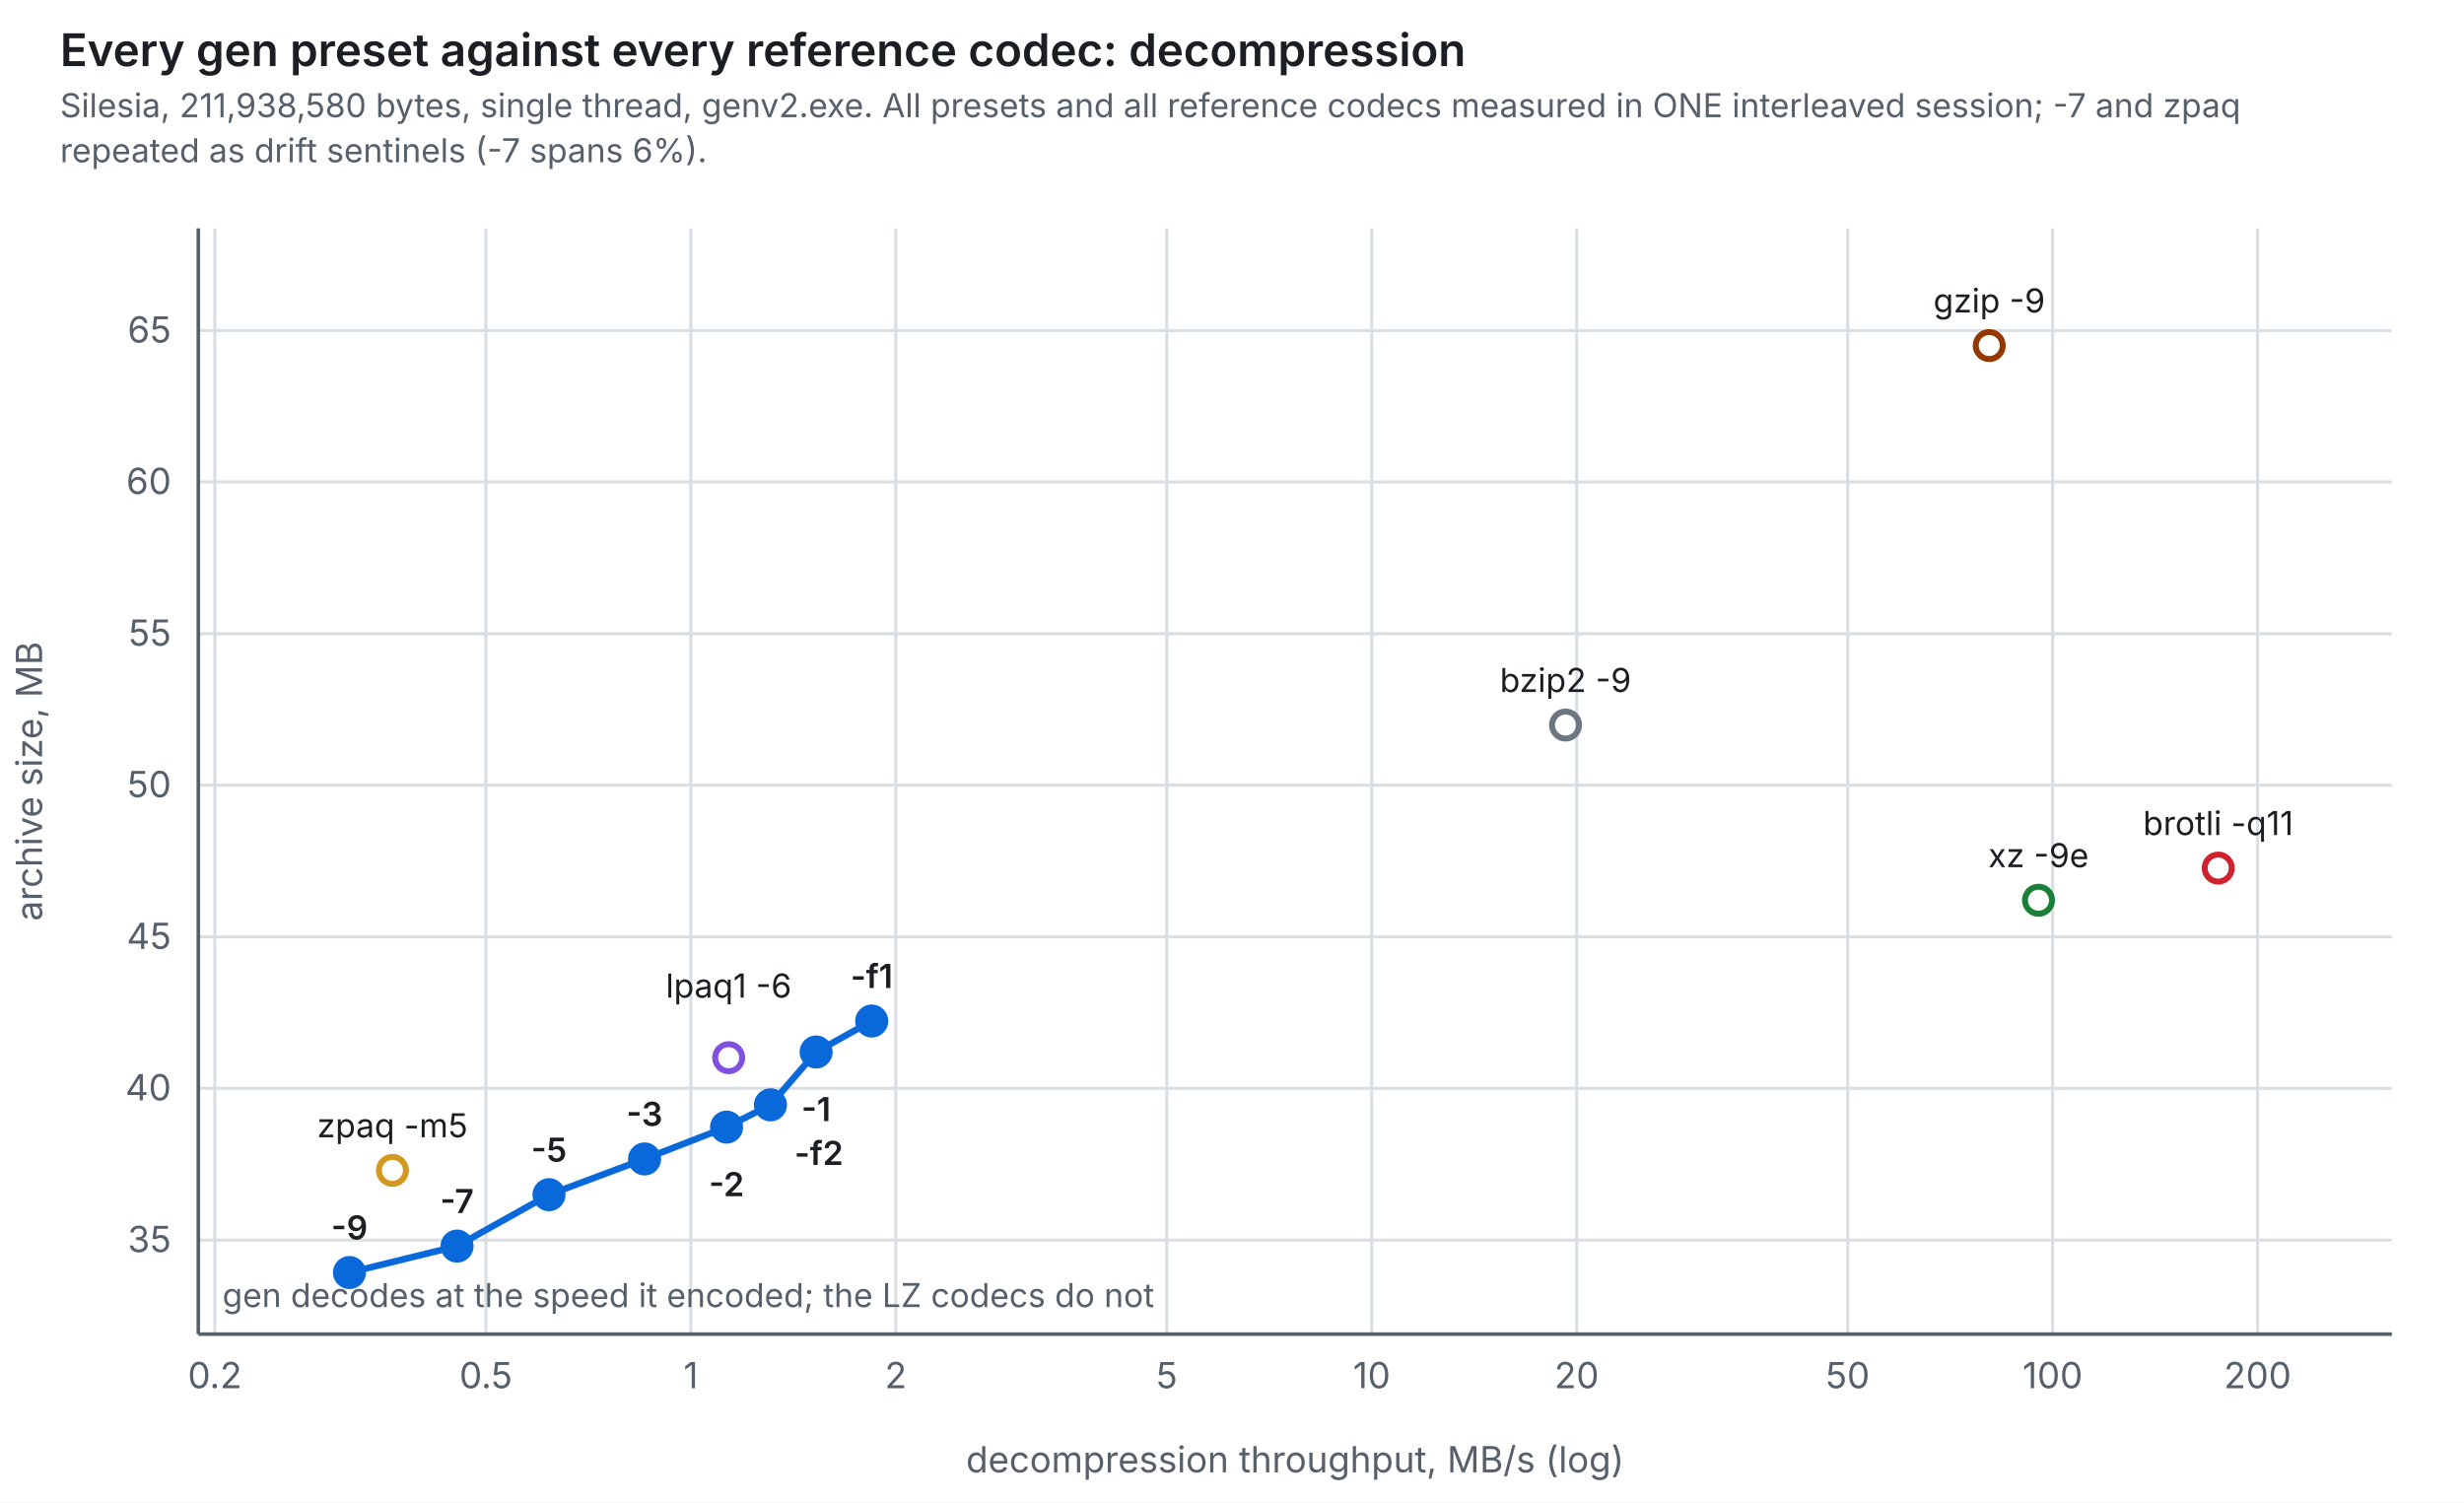
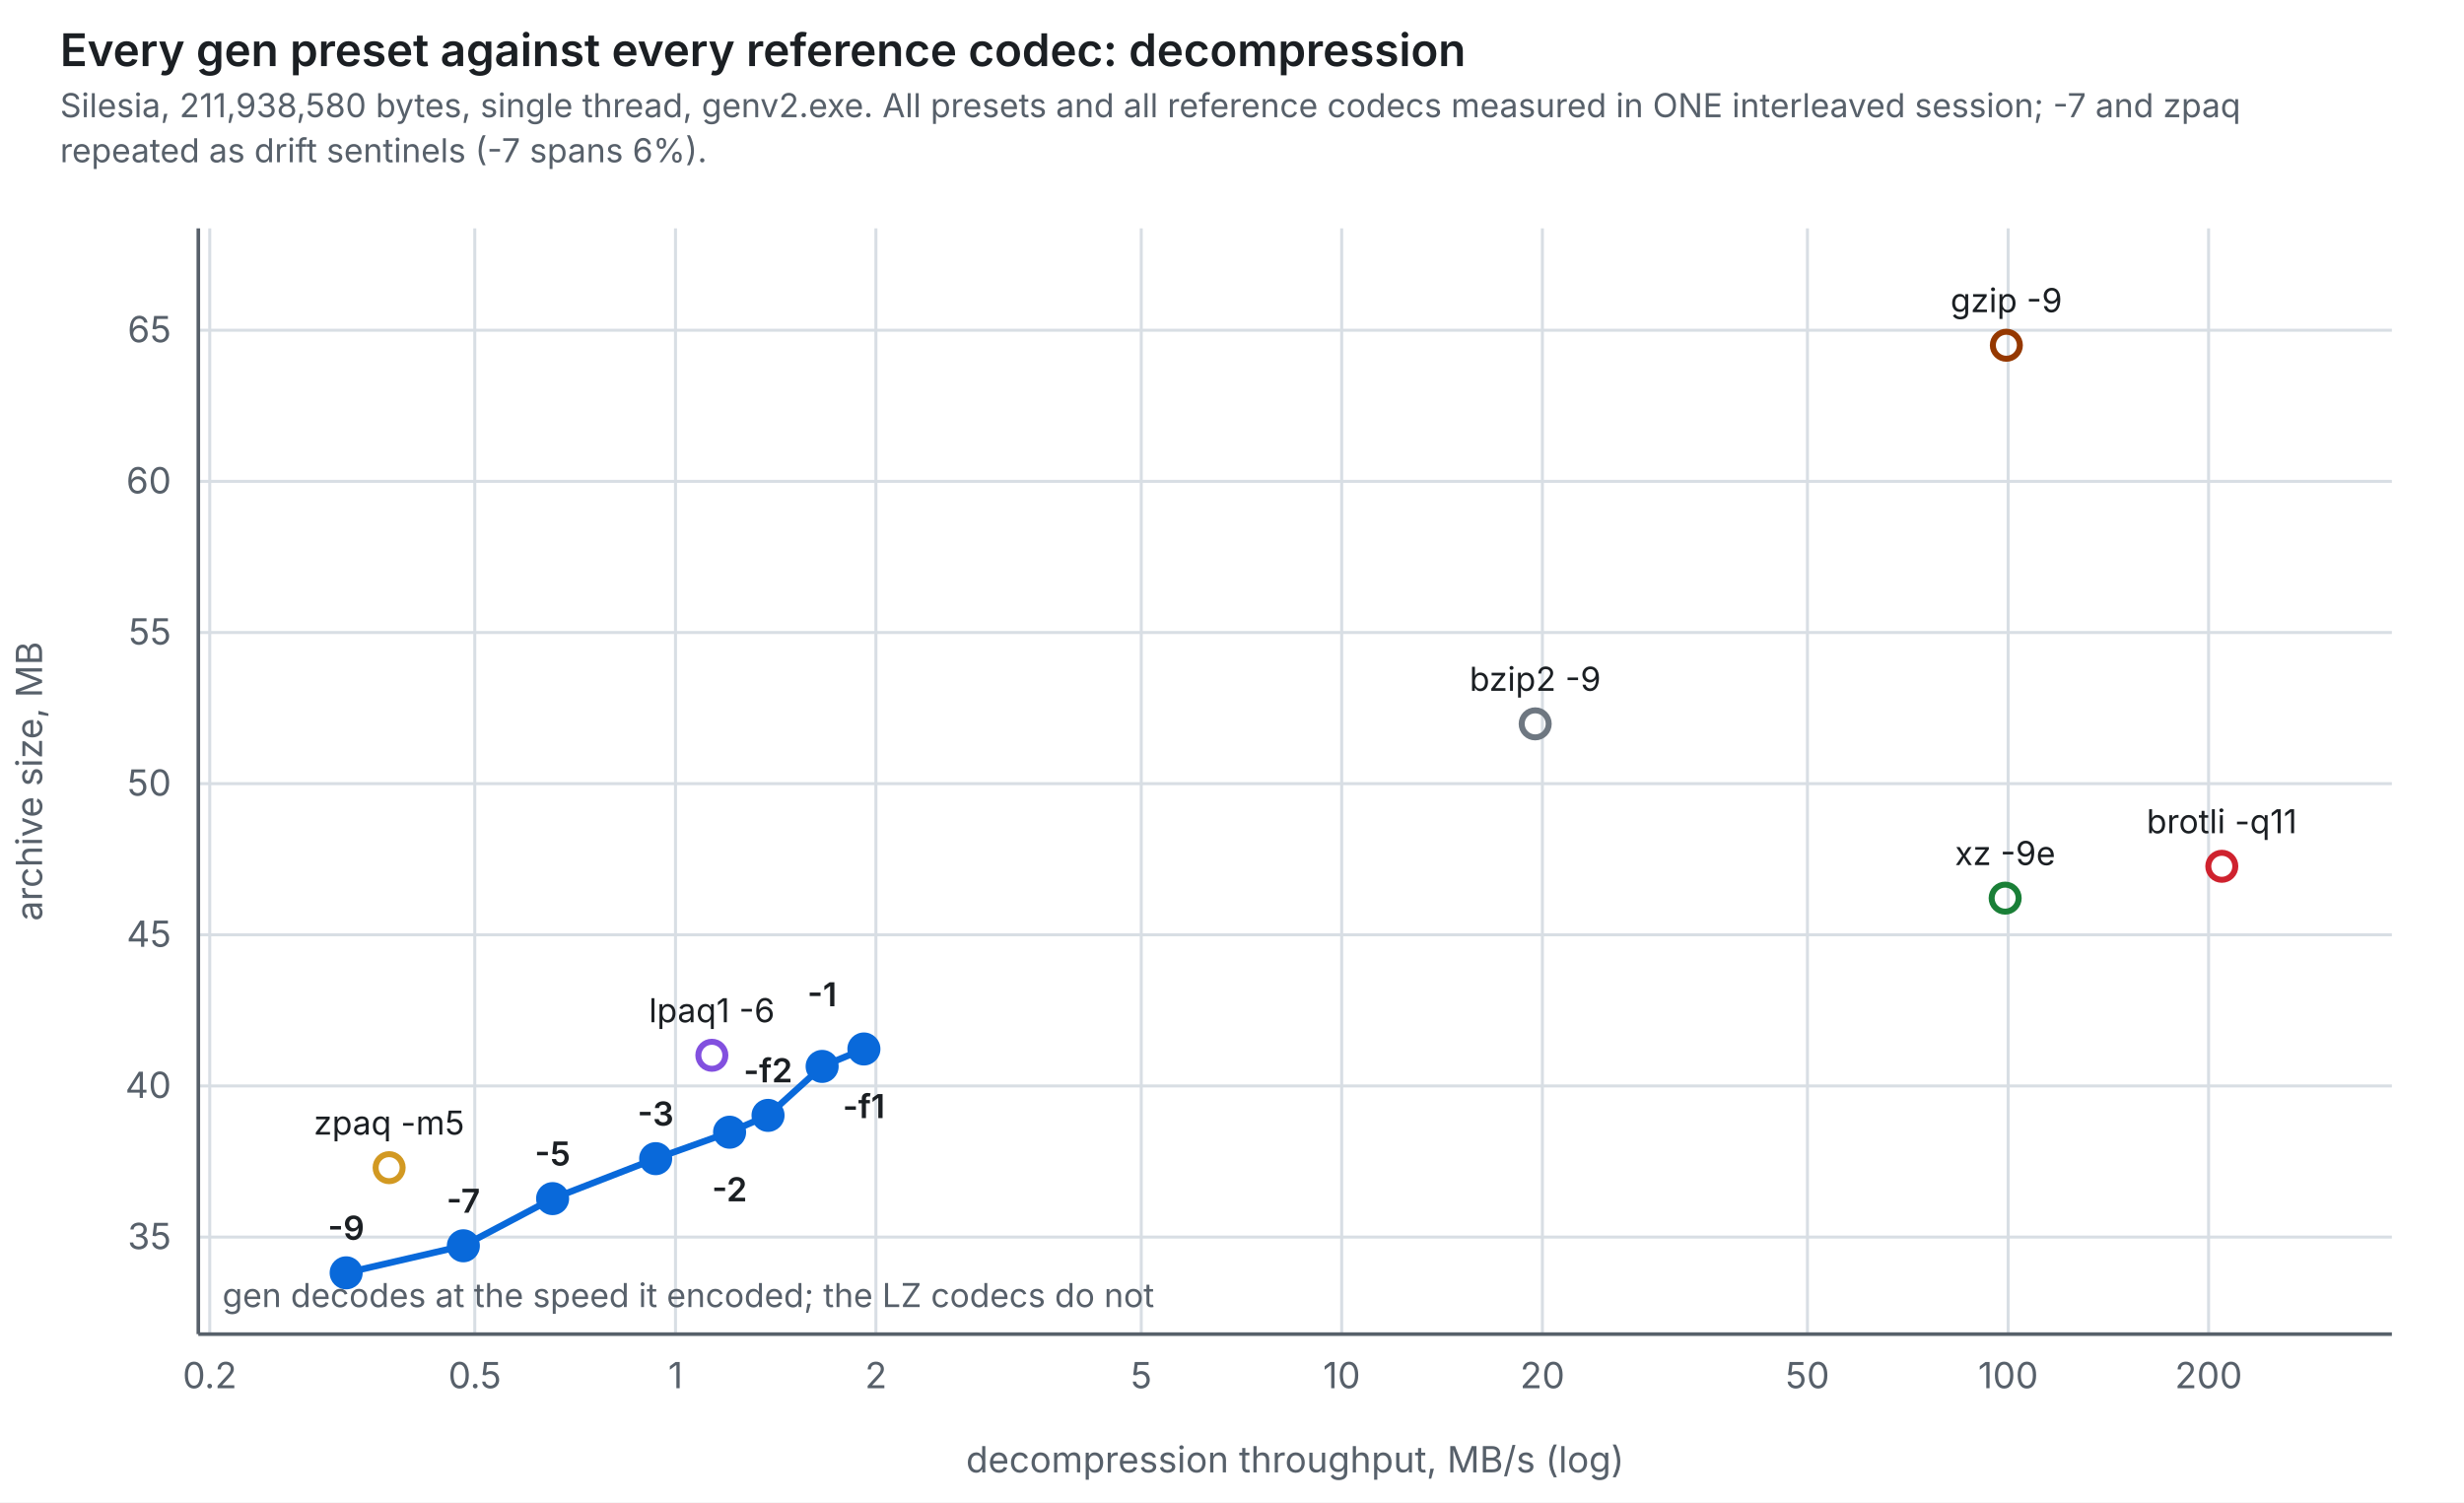
<svg xmlns="http://www.w3.org/2000/svg" width="820" height="500" viewBox="0 0 820 500" font-family="system-ui">
  <style>
  .bg   { fill: #ffffff; }
  .fg   { fill: #1b1f23; }
  .grid { stroke: #d8dee4; stroke-width: 1; }
  .axis { stroke: #57606a; stroke-width: 1.2; }
  .lbl  { fill: #57606a; font: 12px system-ui, -apple-system, Segoe UI, sans-serif; }
  .ttl  { fill: #1b1f23; font: 600 15px system-ui, -apple-system, Segoe UI, sans-serif; }
  .sub  { fill: #57606a; font: 11px system-ui, -apple-system, Segoe UI, sans-serif; }
  .tag  { fill: #1b1f23; font: 11px system-ui, -apple-system, Segoe UI, sans-serif; }
  .tagb { fill: #1b1f23; font: 600 11px system-ui, -apple-system, Segoe UI, sans-serif; }
  .gen  { stroke: #0969da; fill: #0969da; }
  .genl { stroke: #0969da; stroke-width: 2.2; fill: none; }
  .oldl { stroke: #8c959f; stroke-width: 2; fill: none; stroke-dasharray: 5 4; }
  .oldd { stroke: #8c959f; fill: none; stroke-width: 2; }
  @media (prefers-color-scheme: dark) {
    .bg   { fill: #0d1117; }
    .fg   { fill: #e6edf3; }
    .grid { stroke: #30363d; }
    .axis { stroke: #8b949e; }
    .lbl  { fill: #8b949e; }
    .ttl  { fill: #e6edf3; }
    .sub  { fill: #8b949e; }
    .tag  { fill: #e6edf3; }
    .tagb { fill: #e6edf3; }
    .gen  { stroke: #58a6ff; fill: #58a6ff; }
    .genl { stroke: #58a6ff; }
    .oldl { stroke: #6e7681; }
    .oldd { stroke: #6e7681; }
  }
</style>
  <rect class="bg" width="820" height="500" />
  <text class="ttl" x="20" y="22">Every gen preset against every reference codec: decompression</text>
  <text class="sub" x="20" y="39">Silesia, 211,938,580 bytes, single thread, genv2.exe. All presets and all reference codecs measured in ONE interleaved session; -7 and zpaq</text>
  <text class="sub" x="20" y="54">repeated as drift sentinels (-7 spans 6%).</text>
  <text class="lbl" x="431.0" y="490" text-anchor="middle">decompression throughput, MB/s  (log)</text>
  <text class="lbl" x="14" y="260.0" text-anchor="middle" transform="rotate(-90 14 260.0)">archive size, MB</text>
-   <line class="grid" x1="66" y1="412.7" x2="796" y2="412.7" />
-   <text class="lbl" x="57" y="416.7" text-anchor="end">35</text>
-   <line class="grid" x1="66" y1="362.2" x2="796" y2="362.2" />
-   <text class="lbl" x="57" y="366.2" text-anchor="end">40</text>
-   <line class="grid" x1="66" y1="311.8" x2="796" y2="311.8" />
-   <text class="lbl" x="57" y="315.8" text-anchor="end">45</text>
-   <line class="grid" x1="66" y1="261.3" x2="796" y2="261.3" />
-   <text class="lbl" x="57" y="265.3" text-anchor="end">50</text>
-   <line class="grid" x1="66" y1="210.9" x2="796" y2="210.9" />
-   <text class="lbl" x="57" y="214.9" text-anchor="end">55</text>
-   <line class="grid" x1="66" y1="160.4" x2="796" y2="160.4" />
-   <text class="lbl" x="57" y="164.4" text-anchor="end">60</text>
-   <line class="grid" x1="66" y1="110.0" x2="796" y2="110.0" />
-   <text class="lbl" x="57" y="114.0" text-anchor="end">65</text>
-   <line class="grid" x1="71.5" y1="76" x2="71.5" y2="444" />
-   <text class="lbl" x="71.5" y="462" text-anchor="middle">0.2</text>
-   <line class="grid" x1="161.7" y1="76" x2="161.7" y2="444" />
-   <text class="lbl" x="161.7" y="462" text-anchor="middle">0.5</text>
-   <line class="grid" x1="229.9" y1="76" x2="229.9" y2="444" />
-   <text class="lbl" x="229.9" y="462" text-anchor="middle">1</text>
-   <line class="grid" x1="298.1" y1="76" x2="298.1" y2="444" />
-   <text class="lbl" x="298.1" y="462" text-anchor="middle">2</text>
-   <line class="grid" x1="388.3" y1="76" x2="388.3" y2="444" />
-   <text class="lbl" x="388.3" y="462" text-anchor="middle">5</text>
-   <line class="grid" x1="456.5" y1="76" x2="456.5" y2="444" />
-   <text class="lbl" x="456.5" y="462" text-anchor="middle">10</text>
-   <line class="grid" x1="524.7" y1="76" x2="524.7" y2="444" />
-   <text class="lbl" x="524.7" y="462" text-anchor="middle">20</text>
-   <line class="grid" x1="614.9" y1="76" x2="614.9" y2="444" />
-   <text class="lbl" x="614.9" y="462" text-anchor="middle">50</text>
-   <line class="grid" x1="683.1" y1="76" x2="683.1" y2="444" />
-   <text class="lbl" x="683.1" y="462" text-anchor="middle">100</text>
-   <line class="grid" x1="751.3" y1="76" x2="751.3" y2="444" />
-   <text class="lbl" x="751.3" y="462" text-anchor="middle">200</text>
+   <line class="grid" x1="66" y1="411.7" x2="796" y2="411.7" />
+   <text class="lbl" x="57" y="415.7" text-anchor="end">35</text>
+   <line class="grid" x1="66" y1="361.4" x2="796" y2="361.4" />
+   <text class="lbl" x="57" y="365.4" text-anchor="end">40</text>
+   <line class="grid" x1="66" y1="311.1" x2="796" y2="311.1" />
+   <text class="lbl" x="57" y="315.1" text-anchor="end">45</text>
+   <line class="grid" x1="66" y1="260.8" x2="796" y2="260.8" />
+   <text class="lbl" x="57" y="264.8" text-anchor="end">50</text>
+   <line class="grid" x1="66" y1="210.5" x2="796" y2="210.5" />
+   <text class="lbl" x="57" y="214.5" text-anchor="end">55</text>
+   <line class="grid" x1="66" y1="160.2" x2="796" y2="160.2" />
+   <text class="lbl" x="57" y="164.2" text-anchor="end">60</text>
+   <line class="grid" x1="66" y1="109.9" x2="796" y2="109.9" />
+   <text class="lbl" x="57" y="113.9" text-anchor="end">65</text>
+   <line class="grid" x1="69.8" y1="76" x2="69.8" y2="444" />
+   <text class="lbl" x="69.8" y="462" text-anchor="middle">0.2</text>
+   <line class="grid" x1="158.0" y1="76" x2="158.0" y2="444" />
+   <text class="lbl" x="158.0" y="462" text-anchor="middle">0.5</text>
+   <line class="grid" x1="224.8" y1="76" x2="224.8" y2="444" />
+   <text class="lbl" x="224.8" y="462" text-anchor="middle">1</text>
+   <line class="grid" x1="291.5" y1="76" x2="291.5" y2="444" />
+   <text class="lbl" x="291.5" y="462" text-anchor="middle">2</text>
+   <line class="grid" x1="379.8" y1="76" x2="379.8" y2="444" />
+   <text class="lbl" x="379.8" y="462" text-anchor="middle">5</text>
+   <line class="grid" x1="446.5" y1="76" x2="446.5" y2="444" />
+   <text class="lbl" x="446.5" y="462" text-anchor="middle">10</text>
+   <line class="grid" x1="513.3" y1="76" x2="513.3" y2="444" />
+   <text class="lbl" x="513.3" y="462" text-anchor="middle">20</text>
+   <line class="grid" x1="601.5" y1="76" x2="601.5" y2="444" />
+   <text class="lbl" x="601.5" y="462" text-anchor="middle">50</text>
+   <line class="grid" x1="668.3" y1="76" x2="668.3" y2="444" />
+   <text class="lbl" x="668.3" y="462" text-anchor="middle">100</text>
+   <line class="grid" x1="735.0" y1="76" x2="735.0" y2="444" />
+   <text class="lbl" x="735.0" y="462" text-anchor="middle">200</text>
  <line class="axis" x1="66" y1="76" x2="66" y2="444" />
  <line class="axis" x1="66" y1="444" x2="796" y2="444" />
-   <circle cx="130.6" cy="389.5" r="4.5" stroke="#d29922" fill="none" stroke-width="2" />
-   <circle cx="662.0" cy="115.0" r="4.5" stroke="#953800" fill="none" stroke-width="2" />
-   <circle cx="678.4" cy="299.6" r="4.5" stroke="#1a7f37" fill="none" stroke-width="2" />
-   <circle cx="521.0" cy="241.3" r="4.5" stroke="#6e7781" fill="none" stroke-width="2" />
-   <circle cx="242.5" cy="352.0" r="4.5" stroke="#8250df" fill="none" stroke-width="2" />
-   <circle cx="738.2" cy="288.9" r="4.5" stroke="#cf222e" fill="none" stroke-width="2" />
-   <path class="genl" d="M290.1,339.8 L271.6,350.1 L256.4,367.7 L241.8,375.1 L214.5,385.7 L182.7,397.6 L152.1,414.7 L116.3,423.5" />
-   <circle cx="290.1" cy="339.8" r="5" class="gen" />
-   <circle cx="271.6" cy="350.1" r="5" class="gen" />
-   <circle cx="256.4" cy="367.7" r="5" class="gen" />
-   <circle cx="241.8" cy="375.1" r="5" class="gen" />
-   <circle cx="214.5" cy="385.7" r="5" class="gen" />
-   <circle cx="182.7" cy="397.6" r="5" class="gen" />
-   <circle cx="152.1" cy="414.7" r="5" class="gen" />
-   <circle cx="116.3" cy="423.5" r="5" class="gen" />
-   <text class="tag" x="242.5" y="332.0" text-anchor="middle" fill="#8250df">lpaq1 -6</text>
-   <text class="tagb" x="264.4" y="387.7" text-anchor="start">-f2</text>
-   <text class="tagb" x="241.8" y="398.1" text-anchor="middle">-2</text>
-   <text class="tagb" x="182.7" y="386.6" text-anchor="middle">-5</text>
-   <text class="tagb" x="271.6" y="373.1" text-anchor="middle">-1</text>
-   <text class="tagb" x="214.5" y="374.7" text-anchor="middle">-3</text>
-   <text class="tagb" x="290.1" y="328.8" text-anchor="middle">-f1</text>
-   <text class="tagb" x="152.1" y="403.7" text-anchor="middle">-7</text>
-   <text class="tag" x="130.6" y="378.5" text-anchor="middle" fill="#d29922">zpaq -m5</text>
-   <text class="tag" x="678.4" y="288.6" text-anchor="middle" fill="#1a7f37">xz -9e</text>
-   <text class="tag" x="738.2" y="277.9" text-anchor="middle" fill="#cf222e">brotli -q11</text>
-   <text class="tagb" x="116.3" y="412.5" text-anchor="middle">-9</text>
-   <text class="tag" x="662.0" y="104.0" text-anchor="middle" fill="#953800">gzip -9</text>
-   <text class="tag" x="521.0" y="230.3" text-anchor="middle" fill="#6e7781">bzip2 -9</text>
+   <circle cx="667.7" cy="114.9" r="4.5" stroke="#953800" fill="none" stroke-width="2" />
+   <circle cx="667.3" cy="298.9" r="4.5" stroke="#1a7f37" fill="none" stroke-width="2" />
+   <circle cx="510.9" cy="240.9" r="4.5" stroke="#6e7781" fill="none" stroke-width="2" />
+   <circle cx="236.9" cy="351.2" r="4.5" stroke="#8250df" fill="none" stroke-width="2" />
+   <circle cx="739.4" cy="288.3" r="4.5" stroke="#cf222e" fill="none" stroke-width="2" />
+   <circle cx="129.5" cy="388.6" r="4.5" stroke="#d29922" fill="none" stroke-width="2" />
+   <path class="genl" d="M287.5,349.1 L273.6,354.9 L255.6,371.2 L242.8,376.8 L218.2,385.6 L183.9,398.9 L154.2,414.6 L115.2,423.6" />
+   <circle cx="287.5" cy="349.1" r="5" class="gen" />
+   <circle cx="273.6" cy="354.9" r="5" class="gen" />
+   <circle cx="255.6" cy="371.2" r="5" class="gen" />
+   <circle cx="242.8" cy="376.8" r="5" class="gen" />
+   <circle cx="218.2" cy="385.6" r="5" class="gen" />
+   <circle cx="183.9" cy="398.9" r="5" class="gen" />
+   <circle cx="154.2" cy="414.6" r="5" class="gen" />
+   <circle cx="115.2" cy="423.6" r="5" class="gen" />
+   <text class="tagb" x="255.6" y="360.2" text-anchor="middle">-f2</text>
+   <text class="tagb" x="273.6" y="334.9" text-anchor="middle">-1</text>
+   <text class="tagb" x="242.8" y="399.8" text-anchor="middle">-2</text>
+   <text class="tagb" x="183.9" y="387.9" text-anchor="middle">-5</text>
+   <text class="tag" x="236.9" y="340.2" text-anchor="middle" fill="#8250df">lpaq1 -6</text>
+   <text class="tagb" x="287.5" y="372.1" text-anchor="middle">-f1</text>
+   <text class="tagb" x="218.2" y="374.6" text-anchor="middle">-3</text>
+   <text class="tagb" x="154.2" y="403.6" text-anchor="middle">-7</text>
+   <text class="tag" x="129.5" y="377.6" text-anchor="middle" fill="#d29922">zpaq -m5</text>
+   <text class="tagb" x="115.2" y="412.6" text-anchor="middle">-9</text>
+   <text class="tag" x="667.7" y="103.9" text-anchor="middle" fill="#953800">gzip -9</text>
+   <text class="tag" x="667.3" y="287.9" text-anchor="middle" fill="#1a7f37">xz -9e</text>
+   <text class="tag" x="510.9" y="229.9" text-anchor="middle" fill="#6e7781">bzip2 -9</text>
+   <text class="tag" x="739.4" y="277.3" text-anchor="middle" fill="#cf222e">brotli -q11</text>
  <text class="sub" x="74.0" y="435.0" text-anchor="start">gen decodes at the speed it encoded; the LZ codecs do not</text>
</svg>
